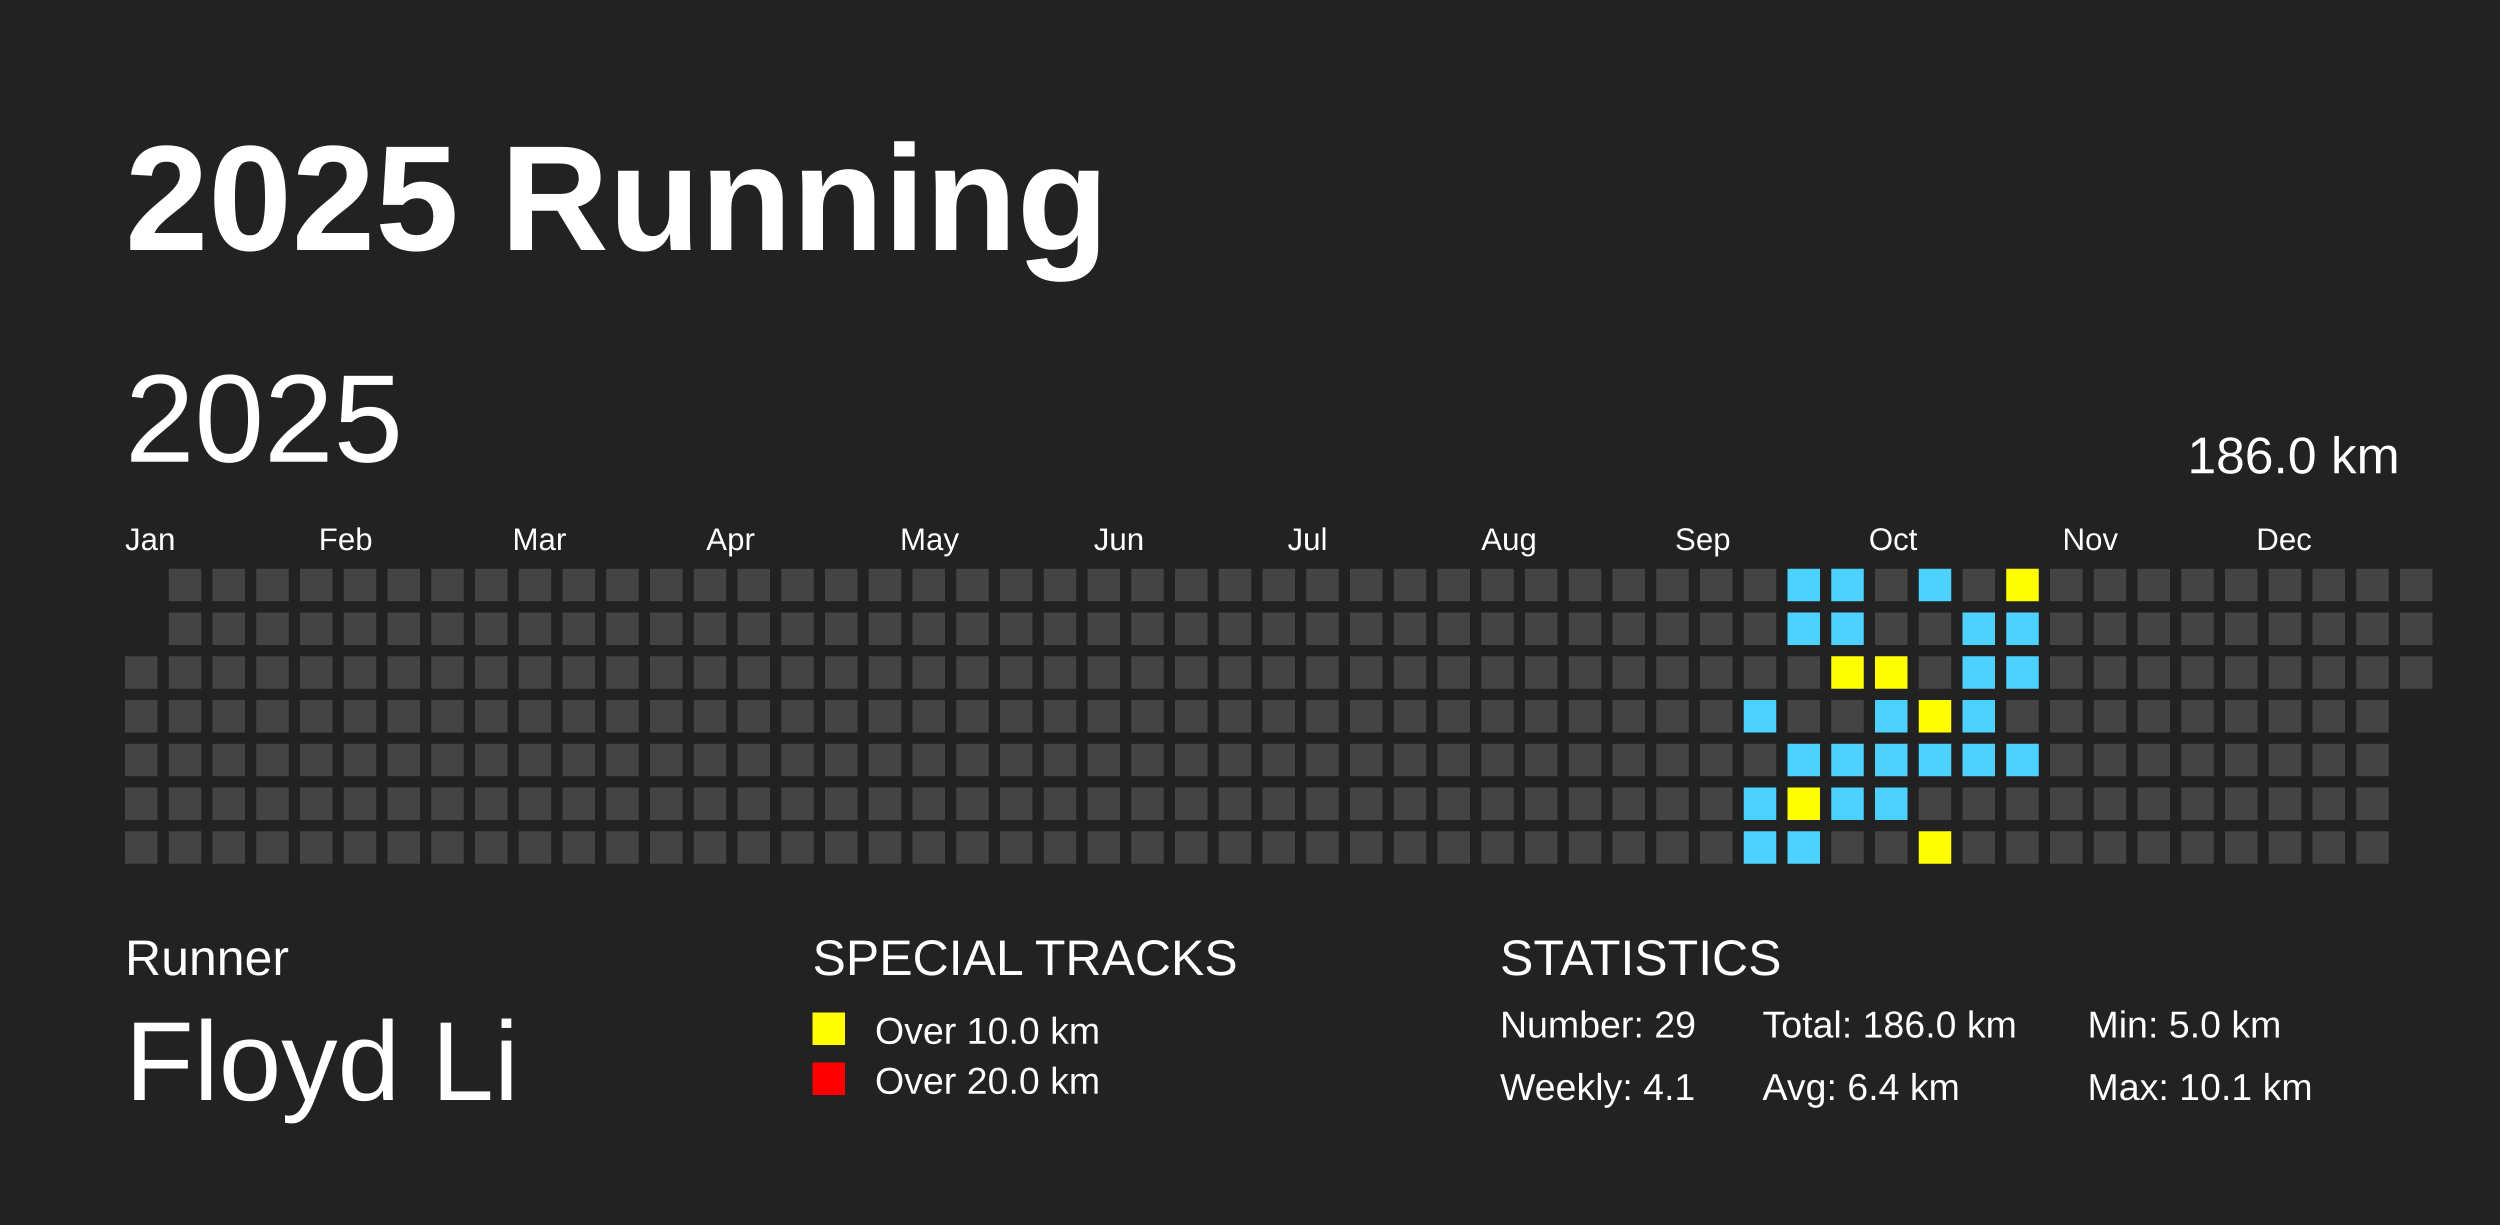
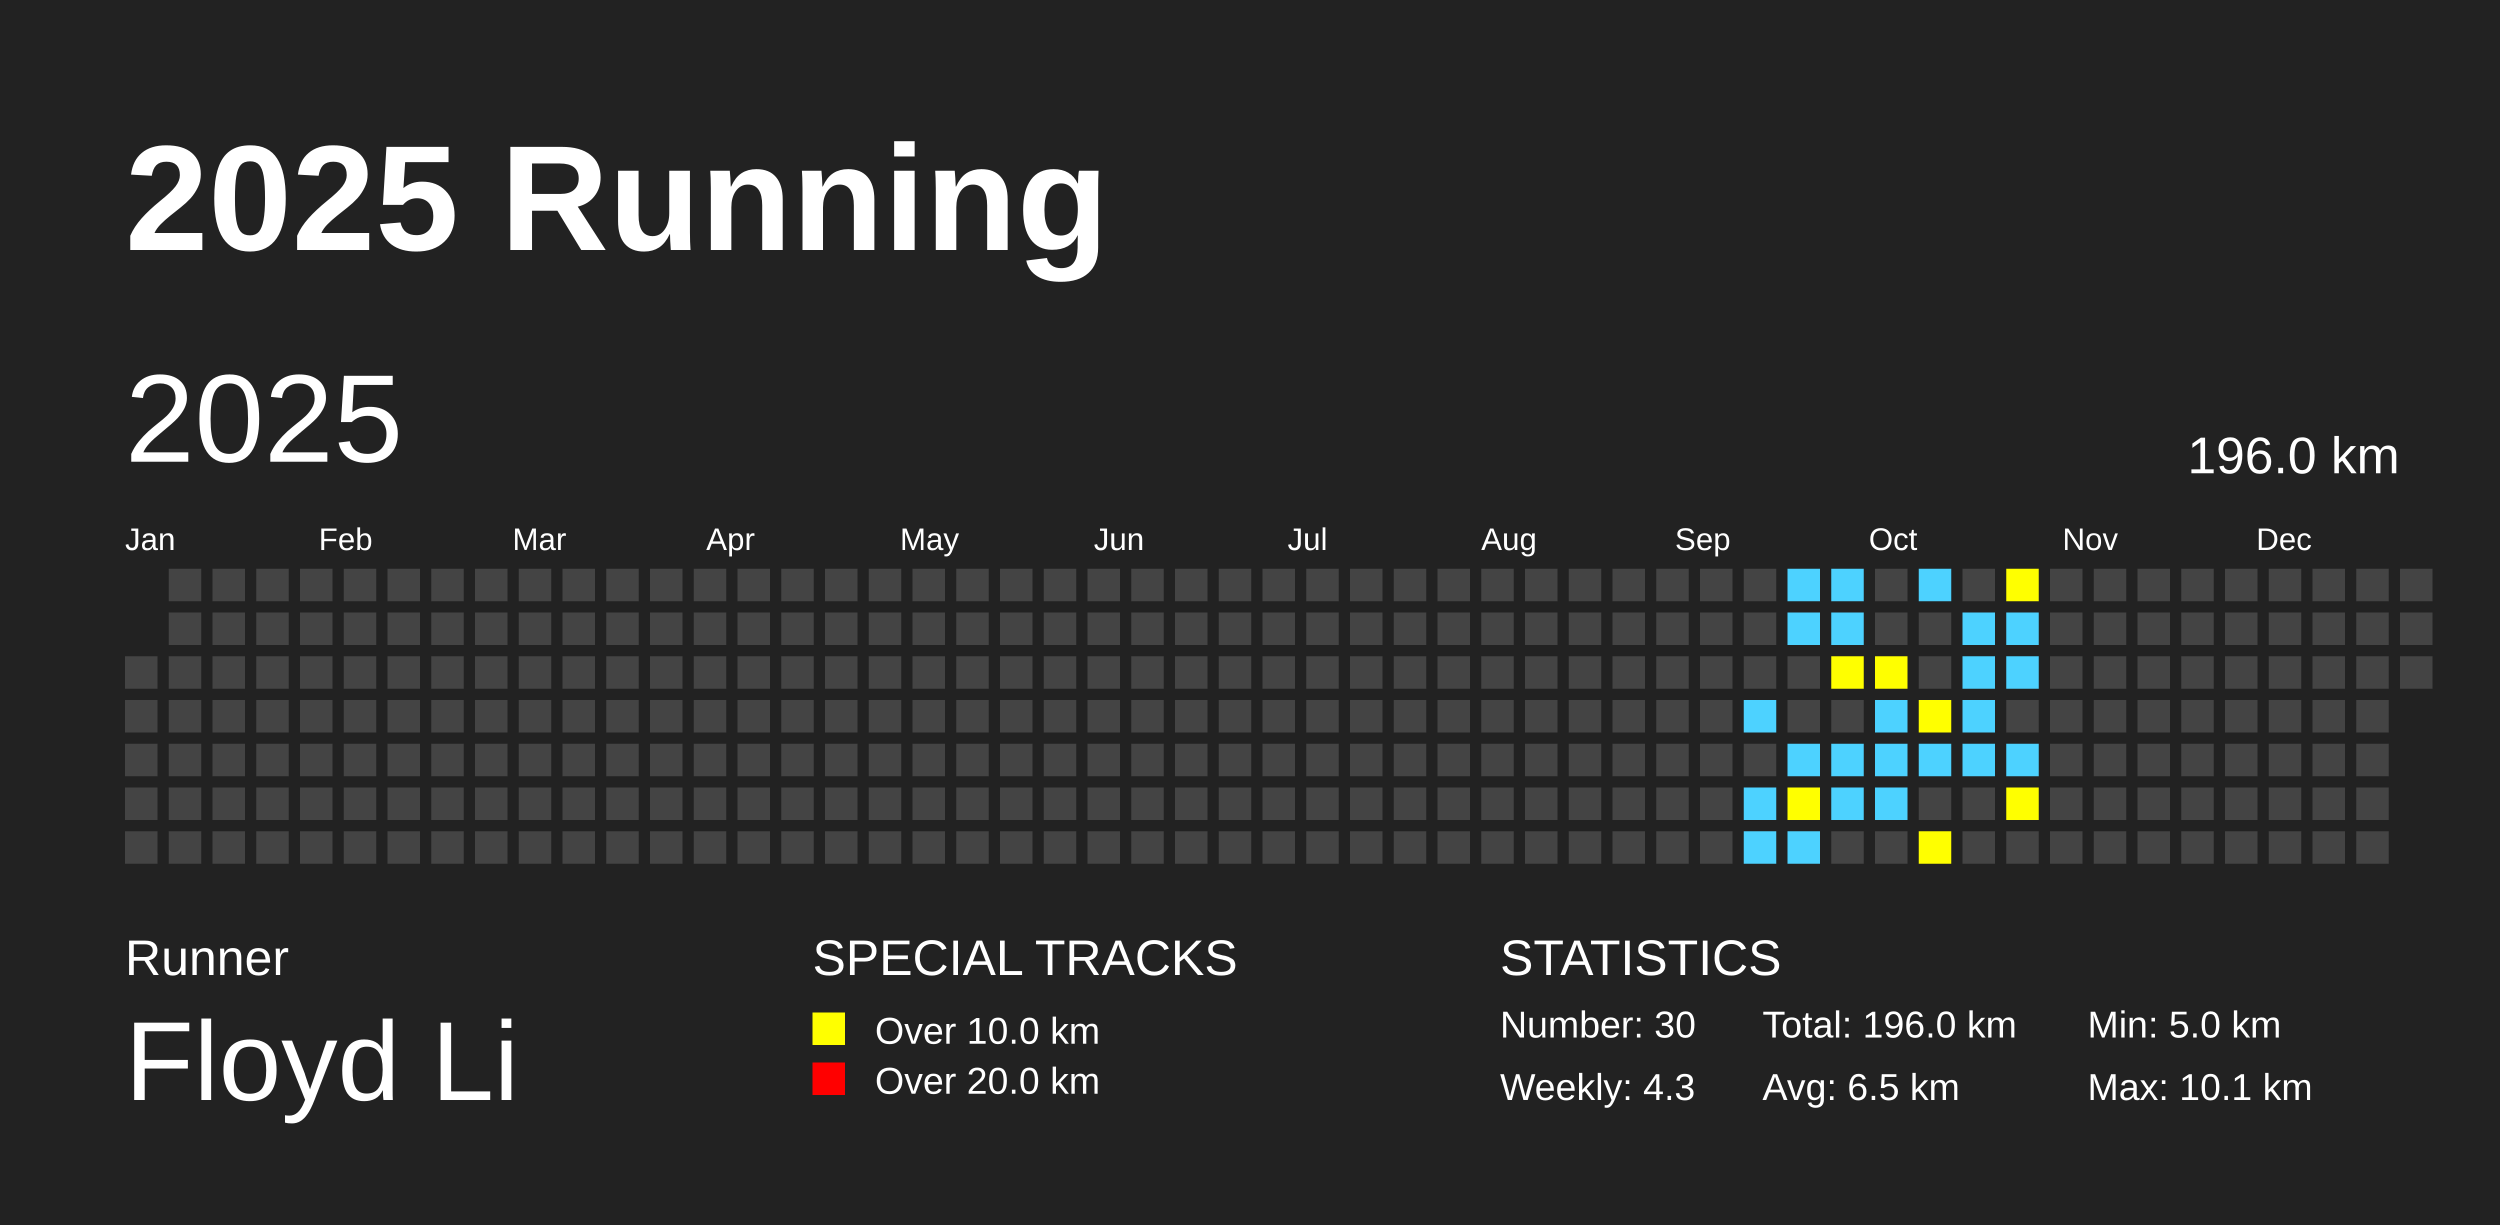
<svg xmlns="http://www.w3.org/2000/svg" baseProfile="full" height="98mm" version="1.1" viewBox="0,0,200,98" width="200mm">
  <defs />
  <rect fill="#222222" height="98" width="200" x="0" y="0" />
  <text fill="#FFFFFF" style="font-size:12px; font-family:Arial; font-weight:bold;" x="10" y="20">2025 Running</text>
  <text fill="#FFFFFF" style="font-size:4px; font-family:Arial" x="10" y="78">Runner</text>
  <text fill="#FFFFFF" style="font-size:9px; font-family:Arial" x="10" y="88">Floyd Li</text>
  <text fill="#FFFFFF" style="font-size:4px; font-family:Arial" x="65" y="78">SPECIAL TRACKS</text>
  <rect fill="yellow" height="2.6" width="2.6" x="65" y="81" />
  <text fill="#FFFFFF" style="font-size:3px; font-family:Arial" x="70" y="83.5">Over 10.0 km</text>
  <rect fill="red" height="2.6" width="2.6" x="65" y="85" />
  <text fill="#FFFFFF" style="font-size:3px; font-family:Arial" x="70" y="87.5">Over 20.0 km</text>
  <text fill="#FFFFFF" style="font-size:4px; font-family:Arial" x="120" y="78">STATISTICS</text>
-   <text fill="#FFFFFF" style="font-size:3px; font-family:Arial" x="120" y="83">Number: 29</text>
-   <text fill="#FFFFFF" style="font-size:3px; font-family:Arial" x="120" y="88">Weekly: 4.1</text>
-   <text fill="#FFFFFF" style="font-size:3px; font-family:Arial" x="141" y="83">Total: 186.0 km</text>
-   <text fill="#FFFFFF" style="font-size:3px; font-family:Arial" x="141" y="88">Avg: 6.4 km</text>
+   <text fill="#FFFFFF" style="font-size:3px; font-family:Arial" x="120" y="83">Number: 30</text>
+   <text fill="#FFFFFF" style="font-size:3px; font-family:Arial" x="120" y="88">Weekly: 4.3</text>
+   <text fill="#FFFFFF" style="font-size:3px; font-family:Arial" x="141" y="83">Total: 196.0 km</text>
+   <text fill="#FFFFFF" style="font-size:3px; font-family:Arial" x="141" y="88">Avg: 6.5 km</text>
  <text fill="#FFFFFF" style="font-size:3px; font-family:Arial" x="167" y="83">Min: 5.0 km</text>
  <text fill="#FFFFFF" style="font-size:3px; font-family:Arial" x="167" y="88">Max: 10.1 km</text>
  <text dominant-baseline="hanging" fill="#FFFFFF" style="font-size:10.0px; font-family:Arial;" x="10" y="30">2025</text>
-   <text dominant-baseline="hanging" fill="#FFFFFF" style="font-size:4.125px; font-family:Arial;" x="175" y="35">186.0 km</text>
+   <text dominant-baseline="hanging" fill="#FFFFFF" style="font-size:4.125px; font-family:Arial;" x="175" y="35">196.0 km</text>
  <text fill="#FFFFFF" style="font-size:2.5px; font-family:Arial" x="10.0" y="44">Jan</text>
  <text fill="#FFFFFF" style="font-size:2.5px; font-family:Arial" x="25.5" y="44">Feb</text>
  <text fill="#FFFFFF" style="font-size:2.5px; font-family:Arial" x="41.0" y="44">Mar</text>
  <text fill="#FFFFFF" style="font-size:2.5px; font-family:Arial" x="56.5" y="44">Apr</text>
  <text fill="#FFFFFF" style="font-size:2.5px; font-family:Arial" x="72.0" y="44">May</text>
  <text fill="#FFFFFF" style="font-size:2.5px; font-family:Arial" x="87.5" y="44">Jun</text>
  <text fill="#FFFFFF" style="font-size:2.5px; font-family:Arial" x="103.0" y="44">Jul</text>
  <text fill="#FFFFFF" style="font-size:2.5px; font-family:Arial" x="118.5" y="44">Aug</text>
  <text fill="#FFFFFF" style="font-size:2.5px; font-family:Arial" x="134.0" y="44">Sep</text>
  <text fill="#FFFFFF" style="font-size:2.5px; font-family:Arial" x="149.5" y="44">Oct</text>
  <text fill="#FFFFFF" style="font-size:2.5px; font-family:Arial" x="165.0" y="44">Nov</text>
  <text fill="#FFFFFF" style="font-size:2.5px; font-family:Arial" x="180.5" y="44">Dec</text>
  <rect fill="#444444" height="2.6" width="2.6" x="10.0" y="52.5" />
  <rect fill="#444444" height="2.6" width="2.6" x="10.0" y="56.0" />
  <rect fill="#444444" height="2.6" width="2.6" x="10.0" y="59.5" />
  <rect fill="#444444" height="2.6" width="2.6" x="10.0" y="63.0" />
  <rect fill="#444444" height="2.6" width="2.6" x="10.0" y="66.5" />
  <rect fill="#444444" height="2.6" width="2.6" x="13.5" y="45.5" />
  <rect fill="#444444" height="2.6" width="2.6" x="13.5" y="49.0" />
  <rect fill="#444444" height="2.6" width="2.6" x="13.5" y="52.5" />
  <rect fill="#444444" height="2.6" width="2.6" x="13.5" y="56.0" />
  <rect fill="#444444" height="2.6" width="2.6" x="13.5" y="59.5" />
  <rect fill="#444444" height="2.6" width="2.6" x="13.5" y="63.0" />
  <rect fill="#444444" height="2.6" width="2.6" x="13.5" y="66.5" />
  <rect fill="#444444" height="2.6" width="2.6" x="17.0" y="45.5" />
  <rect fill="#444444" height="2.6" width="2.6" x="17.0" y="49.0" />
  <rect fill="#444444" height="2.6" width="2.6" x="17.0" y="52.5" />
  <rect fill="#444444" height="2.6" width="2.6" x="17.0" y="56.0" />
  <rect fill="#444444" height="2.6" width="2.6" x="17.0" y="59.5" />
  <rect fill="#444444" height="2.6" width="2.6" x="17.0" y="63.0" />
  <rect fill="#444444" height="2.6" width="2.6" x="17.0" y="66.5" />
  <rect fill="#444444" height="2.6" width="2.6" x="20.5" y="45.5" />
  <rect fill="#444444" height="2.6" width="2.6" x="20.5" y="49.0" />
  <rect fill="#444444" height="2.6" width="2.6" x="20.5" y="52.5" />
  <rect fill="#444444" height="2.6" width="2.6" x="20.5" y="56.0" />
  <rect fill="#444444" height="2.6" width="2.6" x="20.5" y="59.5" />
  <rect fill="#444444" height="2.6" width="2.6" x="20.5" y="63.0" />
  <rect fill="#444444" height="2.6" width="2.6" x="20.5" y="66.5" />
  <rect fill="#444444" height="2.6" width="2.6" x="24.0" y="45.5" />
  <rect fill="#444444" height="2.6" width="2.6" x="24.0" y="49.0" />
  <rect fill="#444444" height="2.6" width="2.6" x="24.0" y="52.5" />
  <rect fill="#444444" height="2.6" width="2.6" x="24.0" y="56.0" />
  <rect fill="#444444" height="2.6" width="2.6" x="24.0" y="59.5" />
  <rect fill="#444444" height="2.6" width="2.6" x="24.0" y="63.0" />
  <rect fill="#444444" height="2.6" width="2.6" x="24.0" y="66.5" />
  <rect fill="#444444" height="2.6" width="2.6" x="27.5" y="45.5" />
  <rect fill="#444444" height="2.6" width="2.6" x="27.5" y="49.0" />
  <rect fill="#444444" height="2.6" width="2.6" x="27.5" y="52.5" />
  <rect fill="#444444" height="2.6" width="2.6" x="27.5" y="56.0" />
  <rect fill="#444444" height="2.6" width="2.6" x="27.5" y="59.5" />
  <rect fill="#444444" height="2.6" width="2.6" x="27.5" y="63.0" />
  <rect fill="#444444" height="2.6" width="2.6" x="27.5" y="66.5" />
  <rect fill="#444444" height="2.6" width="2.6" x="31.0" y="45.5" />
  <rect fill="#444444" height="2.6" width="2.6" x="31.0" y="49.0" />
  <rect fill="#444444" height="2.6" width="2.6" x="31.0" y="52.5" />
  <rect fill="#444444" height="2.6" width="2.6" x="31.0" y="56.0" />
  <rect fill="#444444" height="2.6" width="2.6" x="31.0" y="59.5" />
  <rect fill="#444444" height="2.6" width="2.6" x="31.0" y="63.0" />
  <rect fill="#444444" height="2.6" width="2.6" x="31.0" y="66.5" />
  <rect fill="#444444" height="2.6" width="2.6" x="34.5" y="45.5" />
  <rect fill="#444444" height="2.6" width="2.6" x="34.5" y="49.0" />
  <rect fill="#444444" height="2.6" width="2.6" x="34.5" y="52.5" />
  <rect fill="#444444" height="2.6" width="2.6" x="34.5" y="56.0" />
  <rect fill="#444444" height="2.6" width="2.6" x="34.5" y="59.5" />
  <rect fill="#444444" height="2.6" width="2.6" x="34.5" y="63.0" />
  <rect fill="#444444" height="2.6" width="2.6" x="34.5" y="66.5" />
  <rect fill="#444444" height="2.6" width="2.6" x="38.0" y="45.5" />
  <rect fill="#444444" height="2.6" width="2.6" x="38.0" y="49.0" />
  <rect fill="#444444" height="2.6" width="2.6" x="38.0" y="52.5" />
  <rect fill="#444444" height="2.6" width="2.6" x="38.0" y="56.0" />
  <rect fill="#444444" height="2.6" width="2.6" x="38.0" y="59.5" />
  <rect fill="#444444" height="2.6" width="2.6" x="38.0" y="63.0" />
  <rect fill="#444444" height="2.6" width="2.6" x="38.0" y="66.5" />
  <rect fill="#444444" height="2.6" width="2.6" x="41.5" y="45.5" />
  <rect fill="#444444" height="2.6" width="2.6" x="41.5" y="49.0" />
  <rect fill="#444444" height="2.6" width="2.6" x="41.5" y="52.5" />
  <rect fill="#444444" height="2.6" width="2.6" x="41.5" y="56.0" />
  <rect fill="#444444" height="2.6" width="2.6" x="41.5" y="59.5" />
  <rect fill="#444444" height="2.6" width="2.6" x="41.5" y="63.0" />
  <rect fill="#444444" height="2.6" width="2.6" x="41.5" y="66.5" />
  <rect fill="#444444" height="2.6" width="2.6" x="45.0" y="45.5" />
  <rect fill="#444444" height="2.6" width="2.6" x="45.0" y="49.0" />
  <rect fill="#444444" height="2.6" width="2.6" x="45.0" y="52.5" />
  <rect fill="#444444" height="2.6" width="2.6" x="45.0" y="56.0" />
  <rect fill="#444444" height="2.6" width="2.6" x="45.0" y="59.5" />
  <rect fill="#444444" height="2.6" width="2.6" x="45.0" y="63.0" />
  <rect fill="#444444" height="2.6" width="2.6" x="45.0" y="66.5" />
  <rect fill="#444444" height="2.6" width="2.6" x="48.5" y="45.5" />
  <rect fill="#444444" height="2.6" width="2.6" x="48.5" y="49.0" />
  <rect fill="#444444" height="2.6" width="2.6" x="48.5" y="52.5" />
  <rect fill="#444444" height="2.6" width="2.6" x="48.5" y="56.0" />
  <rect fill="#444444" height="2.6" width="2.6" x="48.5" y="59.5" />
  <rect fill="#444444" height="2.6" width="2.6" x="48.5" y="63.0" />
  <rect fill="#444444" height="2.6" width="2.6" x="48.5" y="66.5" />
  <rect fill="#444444" height="2.6" width="2.6" x="52.0" y="45.5" />
  <rect fill="#444444" height="2.6" width="2.6" x="52.0" y="49.0" />
  <rect fill="#444444" height="2.6" width="2.6" x="52.0" y="52.5" />
  <rect fill="#444444" height="2.6" width="2.6" x="52.0" y="56.0" />
  <rect fill="#444444" height="2.6" width="2.6" x="52.0" y="59.5" />
  <rect fill="#444444" height="2.6" width="2.6" x="52.0" y="63.0" />
  <rect fill="#444444" height="2.6" width="2.6" x="52.0" y="66.5" />
  <rect fill="#444444" height="2.6" width="2.6" x="55.5" y="45.5" />
  <rect fill="#444444" height="2.6" width="2.6" x="55.5" y="49.0" />
  <rect fill="#444444" height="2.6" width="2.6" x="55.5" y="52.5" />
  <rect fill="#444444" height="2.6" width="2.6" x="55.5" y="56.0" />
  <rect fill="#444444" height="2.6" width="2.6" x="55.5" y="59.5" />
  <rect fill="#444444" height="2.6" width="2.6" x="55.5" y="63.0" />
  <rect fill="#444444" height="2.6" width="2.6" x="55.5" y="66.5" />
  <rect fill="#444444" height="2.6" width="2.6" x="59.0" y="45.5" />
  <rect fill="#444444" height="2.6" width="2.6" x="59.0" y="49.0" />
  <rect fill="#444444" height="2.6" width="2.6" x="59.0" y="52.5" />
  <rect fill="#444444" height="2.6" width="2.6" x="59.0" y="56.0" />
  <rect fill="#444444" height="2.6" width="2.6" x="59.0" y="59.5" />
  <rect fill="#444444" height="2.6" width="2.6" x="59.0" y="63.0" />
  <rect fill="#444444" height="2.6" width="2.6" x="59.0" y="66.5" />
  <rect fill="#444444" height="2.6" width="2.6" x="62.5" y="45.5" />
  <rect fill="#444444" height="2.6" width="2.6" x="62.5" y="49.0" />
  <rect fill="#444444" height="2.6" width="2.6" x="62.5" y="52.5" />
  <rect fill="#444444" height="2.6" width="2.6" x="62.5" y="56.0" />
  <rect fill="#444444" height="2.6" width="2.6" x="62.5" y="59.5" />
  <rect fill="#444444" height="2.6" width="2.6" x="62.5" y="63.0" />
  <rect fill="#444444" height="2.6" width="2.6" x="62.5" y="66.5" />
  <rect fill="#444444" height="2.6" width="2.6" x="66.0" y="45.5" />
  <rect fill="#444444" height="2.6" width="2.6" x="66.0" y="49.0" />
  <rect fill="#444444" height="2.6" width="2.6" x="66.0" y="52.5" />
  <rect fill="#444444" height="2.6" width="2.6" x="66.0" y="56.0" />
  <rect fill="#444444" height="2.6" width="2.6" x="66.0" y="59.5" />
  <rect fill="#444444" height="2.6" width="2.6" x="66.0" y="63.0" />
  <rect fill="#444444" height="2.6" width="2.6" x="66.0" y="66.5" />
  <rect fill="#444444" height="2.6" width="2.6" x="69.5" y="45.5" />
  <rect fill="#444444" height="2.6" width="2.6" x="69.5" y="49.0" />
  <rect fill="#444444" height="2.6" width="2.6" x="69.5" y="52.5" />
  <rect fill="#444444" height="2.6" width="2.6" x="69.5" y="56.0" />
  <rect fill="#444444" height="2.6" width="2.6" x="69.5" y="59.5" />
  <rect fill="#444444" height="2.6" width="2.6" x="69.5" y="63.0" />
  <rect fill="#444444" height="2.6" width="2.6" x="69.5" y="66.5" />
  <rect fill="#444444" height="2.6" width="2.6" x="73.0" y="45.5" />
  <rect fill="#444444" height="2.6" width="2.6" x="73.0" y="49.0" />
  <rect fill="#444444" height="2.6" width="2.6" x="73.0" y="52.5" />
  <rect fill="#444444" height="2.6" width="2.6" x="73.0" y="56.0" />
  <rect fill="#444444" height="2.6" width="2.6" x="73.0" y="59.5" />
  <rect fill="#444444" height="2.6" width="2.6" x="73.0" y="63.0" />
  <rect fill="#444444" height="2.6" width="2.6" x="73.0" y="66.5" />
  <rect fill="#444444" height="2.6" width="2.6" x="76.5" y="45.5" />
  <rect fill="#444444" height="2.6" width="2.6" x="76.5" y="49.0" />
  <rect fill="#444444" height="2.6" width="2.6" x="76.5" y="52.5" />
  <rect fill="#444444" height="2.6" width="2.6" x="76.5" y="56.0" />
  <rect fill="#444444" height="2.6" width="2.6" x="76.5" y="59.5" />
  <rect fill="#444444" height="2.6" width="2.6" x="76.5" y="63.0" />
  <rect fill="#444444" height="2.6" width="2.6" x="76.5" y="66.5" />
  <rect fill="#444444" height="2.6" width="2.6" x="80.0" y="45.5" />
  <rect fill="#444444" height="2.6" width="2.6" x="80.0" y="49.0" />
  <rect fill="#444444" height="2.6" width="2.6" x="80.0" y="52.5" />
  <rect fill="#444444" height="2.6" width="2.6" x="80.0" y="56.0" />
  <rect fill="#444444" height="2.6" width="2.6" x="80.0" y="59.5" />
  <rect fill="#444444" height="2.6" width="2.6" x="80.0" y="63.0" />
  <rect fill="#444444" height="2.6" width="2.6" x="80.0" y="66.5" />
  <rect fill="#444444" height="2.6" width="2.6" x="83.5" y="45.5" />
  <rect fill="#444444" height="2.6" width="2.6" x="83.5" y="49.0" />
  <rect fill="#444444" height="2.6" width="2.6" x="83.5" y="52.5" />
  <rect fill="#444444" height="2.6" width="2.6" x="83.5" y="56.0" />
  <rect fill="#444444" height="2.6" width="2.6" x="83.5" y="59.5" />
  <rect fill="#444444" height="2.6" width="2.6" x="83.5" y="63.0" />
  <rect fill="#444444" height="2.6" width="2.6" x="83.5" y="66.5" />
  <rect fill="#444444" height="2.6" width="2.6" x="87.0" y="45.5" />
  <rect fill="#444444" height="2.6" width="2.6" x="87.0" y="49.0" />
  <rect fill="#444444" height="2.6" width="2.6" x="87.0" y="52.5" />
  <rect fill="#444444" height="2.6" width="2.6" x="87.0" y="56.0" />
  <rect fill="#444444" height="2.6" width="2.6" x="87.0" y="59.5" />
  <rect fill="#444444" height="2.6" width="2.6" x="87.0" y="63.0" />
  <rect fill="#444444" height="2.6" width="2.6" x="87.0" y="66.5" />
  <rect fill="#444444" height="2.6" width="2.6" x="90.5" y="45.5" />
  <rect fill="#444444" height="2.6" width="2.6" x="90.5" y="49.0" />
  <rect fill="#444444" height="2.6" width="2.6" x="90.5" y="52.5" />
  <rect fill="#444444" height="2.6" width="2.6" x="90.5" y="56.0" />
  <rect fill="#444444" height="2.6" width="2.6" x="90.5" y="59.5" />
  <rect fill="#444444" height="2.6" width="2.6" x="90.5" y="63.0" />
  <rect fill="#444444" height="2.6" width="2.6" x="90.5" y="66.5" />
  <rect fill="#444444" height="2.6" width="2.6" x="94.0" y="45.5" />
  <rect fill="#444444" height="2.6" width="2.6" x="94.0" y="49.0" />
  <rect fill="#444444" height="2.6" width="2.6" x="94.0" y="52.5" />
  <rect fill="#444444" height="2.6" width="2.6" x="94.0" y="56.0" />
  <rect fill="#444444" height="2.6" width="2.6" x="94.0" y="59.5" />
  <rect fill="#444444" height="2.6" width="2.6" x="94.0" y="63.0" />
  <rect fill="#444444" height="2.6" width="2.6" x="94.0" y="66.5" />
  <rect fill="#444444" height="2.6" width="2.6" x="97.5" y="45.5" />
  <rect fill="#444444" height="2.6" width="2.6" x="97.5" y="49.0" />
  <rect fill="#444444" height="2.6" width="2.6" x="97.5" y="52.5" />
  <rect fill="#444444" height="2.6" width="2.6" x="97.5" y="56.0" />
  <rect fill="#444444" height="2.6" width="2.6" x="97.5" y="59.5" />
  <rect fill="#444444" height="2.6" width="2.6" x="97.5" y="63.0" />
  <rect fill="#444444" height="2.6" width="2.6" x="97.5" y="66.5" />
  <rect fill="#444444" height="2.6" width="2.6" x="101.0" y="45.5" />
  <rect fill="#444444" height="2.6" width="2.6" x="101.0" y="49.0" />
  <rect fill="#444444" height="2.6" width="2.6" x="101.0" y="52.5" />
  <rect fill="#444444" height="2.6" width="2.6" x="101.0" y="56.0" />
  <rect fill="#444444" height="2.6" width="2.6" x="101.0" y="59.5" />
  <rect fill="#444444" height="2.6" width="2.6" x="101.0" y="63.0" />
  <rect fill="#444444" height="2.6" width="2.6" x="101.0" y="66.5" />
  <rect fill="#444444" height="2.6" width="2.6" x="104.5" y="45.5" />
  <rect fill="#444444" height="2.6" width="2.6" x="104.5" y="49.0" />
  <rect fill="#444444" height="2.6" width="2.6" x="104.5" y="52.5" />
  <rect fill="#444444" height="2.6" width="2.6" x="104.5" y="56.0" />
  <rect fill="#444444" height="2.6" width="2.6" x="104.5" y="59.5" />
  <rect fill="#444444" height="2.6" width="2.6" x="104.5" y="63.0" />
  <rect fill="#444444" height="2.6" width="2.6" x="104.5" y="66.5" />
  <rect fill="#444444" height="2.6" width="2.6" x="108.0" y="45.5" />
  <rect fill="#444444" height="2.6" width="2.6" x="108.0" y="49.0" />
  <rect fill="#444444" height="2.6" width="2.6" x="108.0" y="52.5" />
  <rect fill="#444444" height="2.6" width="2.6" x="108.0" y="56.0" />
  <rect fill="#444444" height="2.6" width="2.6" x="108.0" y="59.5" />
  <rect fill="#444444" height="2.6" width="2.6" x="108.0" y="63.0" />
  <rect fill="#444444" height="2.6" width="2.6" x="108.0" y="66.5" />
  <rect fill="#444444" height="2.6" width="2.6" x="111.5" y="45.5" />
  <rect fill="#444444" height="2.6" width="2.6" x="111.5" y="49.0" />
  <rect fill="#444444" height="2.6" width="2.6" x="111.5" y="52.5" />
  <rect fill="#444444" height="2.6" width="2.6" x="111.5" y="56.0" />
  <rect fill="#444444" height="2.6" width="2.6" x="111.5" y="59.5" />
  <rect fill="#444444" height="2.6" width="2.6" x="111.5" y="63.0" />
  <rect fill="#444444" height="2.6" width="2.6" x="111.5" y="66.5" />
  <rect fill="#444444" height="2.6" width="2.6" x="115.0" y="45.5" />
  <rect fill="#444444" height="2.6" width="2.6" x="115.0" y="49.0" />
  <rect fill="#444444" height="2.6" width="2.6" x="115.0" y="52.5" />
  <rect fill="#444444" height="2.6" width="2.6" x="115.0" y="56.0" />
  <rect fill="#444444" height="2.6" width="2.6" x="115.0" y="59.5" />
  <rect fill="#444444" height="2.6" width="2.6" x="115.0" y="63.0" />
  <rect fill="#444444" height="2.6" width="2.6" x="115.0" y="66.5" />
  <rect fill="#444444" height="2.6" width="2.6" x="118.5" y="45.5" />
  <rect fill="#444444" height="2.6" width="2.6" x="118.5" y="49.0" />
  <rect fill="#444444" height="2.6" width="2.6" x="118.5" y="52.5" />
  <rect fill="#444444" height="2.6" width="2.6" x="118.5" y="56.0" />
  <rect fill="#444444" height="2.6" width="2.6" x="118.5" y="59.5" />
  <rect fill="#444444" height="2.6" width="2.6" x="118.5" y="63.0" />
  <rect fill="#444444" height="2.6" width="2.6" x="118.5" y="66.5" />
  <rect fill="#444444" height="2.6" width="2.6" x="122.0" y="45.5" />
  <rect fill="#444444" height="2.6" width="2.6" x="122.0" y="49.0" />
  <rect fill="#444444" height="2.6" width="2.6" x="122.0" y="52.5" />
  <rect fill="#444444" height="2.6" width="2.6" x="122.0" y="56.0" />
  <rect fill="#444444" height="2.6" width="2.6" x="122.0" y="59.5" />
  <rect fill="#444444" height="2.6" width="2.6" x="122.0" y="63.0" />
  <rect fill="#444444" height="2.6" width="2.6" x="122.0" y="66.5" />
  <rect fill="#444444" height="2.6" width="2.6" x="125.5" y="45.5" />
  <rect fill="#444444" height="2.6" width="2.6" x="125.5" y="49.0" />
  <rect fill="#444444" height="2.6" width="2.6" x="125.5" y="52.5" />
  <rect fill="#444444" height="2.6" width="2.6" x="125.5" y="56.0" />
  <rect fill="#444444" height="2.6" width="2.6" x="125.5" y="59.5" />
  <rect fill="#444444" height="2.6" width="2.6" x="125.5" y="63.0" />
  <rect fill="#444444" height="2.6" width="2.6" x="125.5" y="66.5" />
  <rect fill="#444444" height="2.6" width="2.6" x="129.0" y="45.5" />
  <rect fill="#444444" height="2.6" width="2.6" x="129.0" y="49.0" />
  <rect fill="#444444" height="2.6" width="2.6" x="129.0" y="52.5" />
  <rect fill="#444444" height="2.6" width="2.6" x="129.0" y="56.0" />
  <rect fill="#444444" height="2.6" width="2.6" x="129.0" y="59.5" />
  <rect fill="#444444" height="2.6" width="2.6" x="129.0" y="63.0" />
  <rect fill="#444444" height="2.6" width="2.6" x="129.0" y="66.5" />
  <rect fill="#444444" height="2.6" width="2.6" x="132.5" y="45.5" />
  <rect fill="#444444" height="2.6" width="2.6" x="132.5" y="49.0" />
  <rect fill="#444444" height="2.6" width="2.6" x="132.5" y="52.5" />
  <rect fill="#444444" height="2.6" width="2.6" x="132.5" y="56.0" />
  <rect fill="#444444" height="2.6" width="2.6" x="132.5" y="59.5" />
  <rect fill="#444444" height="2.6" width="2.6" x="132.5" y="63.0" />
  <rect fill="#444444" height="2.6" width="2.6" x="132.5" y="66.5" />
  <rect fill="#444444" height="2.6" width="2.6" x="136.0" y="45.5" />
  <rect fill="#444444" height="2.6" width="2.6" x="136.0" y="49.0" />
  <rect fill="#444444" height="2.6" width="2.6" x="136.0" y="52.5" />
  <rect fill="#444444" height="2.6" width="2.6" x="136.0" y="56.0" />
  <rect fill="#444444" height="2.6" width="2.6" x="136.0" y="59.5" />
  <rect fill="#444444" height="2.6" width="2.6" x="136.0" y="63.0" />
  <rect fill="#444444" height="2.6" width="2.6" x="136.0" y="66.5" />
  <rect fill="#444444" height="2.6" width="2.6" x="139.5" y="45.5" />
  <rect fill="#444444" height="2.6" width="2.6" x="139.5" y="49.0" />
  <rect fill="#444444" height="2.6" width="2.6" x="139.5" y="52.5" />
  <rect fill="#4DD2FF" height="2.6" width="2.6" x="139.5" y="56.0" />
  <rect fill="#444444" height="2.6" width="2.6" x="139.5" y="59.5" />
  <rect fill="#4DD2FF" height="2.6" width="2.6" x="139.5" y="63.0" />
  <rect fill="#4DD2FF" height="2.6" width="2.6" x="139.5" y="66.5" />
  <rect fill="#4DD2FF" height="2.6" width="2.6" x="143.0" y="45.5" />
  <rect fill="#4DD2FF" height="2.6" width="2.6" x="143.0" y="49.0" />
  <rect fill="#444444" height="2.6" width="2.6" x="143.0" y="52.5" />
  <rect fill="#444444" height="2.6" width="2.6" x="143.0" y="56.0" />
  <rect fill="#4DD2FF" height="2.6" width="2.6" x="143.0" y="59.5" />
  <rect fill="yellow" height="2.6" width="2.6" x="143.0" y="63.0" />
  <rect fill="#4DD2FF" height="2.6" width="2.6" x="143.0" y="66.5" />
  <rect fill="#4DD2FF" height="2.6" width="2.6" x="146.5" y="45.5" />
  <rect fill="#4DD2FF" height="2.6" width="2.6" x="146.5" y="49.0" />
  <rect fill="yellow" height="2.6" width="2.6" x="146.5" y="52.5" />
  <rect fill="#444444" height="2.6" width="2.6" x="146.5" y="56.0" />
  <rect fill="#4DD2FF" height="2.6" width="2.6" x="146.5" y="59.5" />
  <rect fill="#4DD2FF" height="2.6" width="2.6" x="146.5" y="63.0" />
  <rect fill="#444444" height="2.6" width="2.6" x="146.5" y="66.5" />
  <rect fill="#444444" height="2.6" width="2.6" x="150.0" y="45.5" />
  <rect fill="#444444" height="2.6" width="2.6" x="150.0" y="49.0" />
  <rect fill="yellow" height="2.6" width="2.6" x="150.0" y="52.5" />
  <rect fill="#4DD2FF" height="2.6" width="2.6" x="150.0" y="56.0" />
  <rect fill="#4DD2FF" height="2.6" width="2.6" x="150.0" y="59.5" />
  <rect fill="#4DD2FF" height="2.6" width="2.6" x="150.0" y="63.0" />
  <rect fill="#444444" height="2.6" width="2.6" x="150.0" y="66.5" />
  <rect fill="#4DD2FF" height="2.6" width="2.6" x="153.5" y="45.5" />
  <rect fill="#444444" height="2.6" width="2.6" x="153.5" y="49.0" />
  <rect fill="#444444" height="2.6" width="2.6" x="153.5" y="52.5" />
  <rect fill="yellow" height="2.6" width="2.6" x="153.5" y="56.0" />
  <rect fill="#4DD2FF" height="2.6" width="2.6" x="153.5" y="59.5" />
  <rect fill="#444444" height="2.6" width="2.6" x="153.5" y="63.0" />
  <rect fill="yellow" height="2.6" width="2.6" x="153.5" y="66.5" />
  <rect fill="#444444" height="2.6" width="2.6" x="157.0" y="45.5" />
  <rect fill="#4DD2FF" height="2.6" width="2.6" x="157.0" y="49.0" />
  <rect fill="#4DD2FF" height="2.6" width="2.6" x="157.0" y="52.5" />
  <rect fill="#4DD2FF" height="2.6" width="2.6" x="157.0" y="56.0" />
  <rect fill="#4DD2FF" height="2.6" width="2.6" x="157.0" y="59.5" />
  <rect fill="#444444" height="2.6" width="2.6" x="157.0" y="63.0" />
  <rect fill="#444444" height="2.6" width="2.6" x="157.0" y="66.5" />
  <rect fill="yellow" height="2.6" width="2.6" x="160.5" y="45.5" />
  <rect fill="#4DD2FF" height="2.6" width="2.6" x="160.5" y="49.0" />
  <rect fill="#4DD2FF" height="2.6" width="2.6" x="160.5" y="52.5" />
  <rect fill="#444444" height="2.6" width="2.6" x="160.5" y="56.0" />
  <rect fill="#4DD2FF" height="2.6" width="2.6" x="160.5" y="59.5" />
-   <rect fill="#444444" height="2.6" width="2.6" x="160.5" y="63.0" />
+   <rect fill="yellow" height="2.6" width="2.6" x="160.5" y="63.0" />
  <rect fill="#444444" height="2.6" width="2.6" x="160.5" y="66.5" />
  <rect fill="#444444" height="2.6" width="2.6" x="164.0" y="45.5" />
  <rect fill="#444444" height="2.6" width="2.6" x="164.0" y="49.0" />
  <rect fill="#444444" height="2.6" width="2.6" x="164.0" y="52.5" />
  <rect fill="#444444" height="2.6" width="2.6" x="164.0" y="56.0" />
  <rect fill="#444444" height="2.6" width="2.6" x="164.0" y="59.5" />
  <rect fill="#444444" height="2.6" width="2.6" x="164.0" y="63.0" />
  <rect fill="#444444" height="2.6" width="2.6" x="164.0" y="66.5" />
  <rect fill="#444444" height="2.6" width="2.6" x="167.5" y="45.5" />
  <rect fill="#444444" height="2.6" width="2.6" x="167.5" y="49.0" />
  <rect fill="#444444" height="2.6" width="2.6" x="167.5" y="52.5" />
  <rect fill="#444444" height="2.6" width="2.6" x="167.5" y="56.0" />
  <rect fill="#444444" height="2.6" width="2.6" x="167.5" y="59.5" />
  <rect fill="#444444" height="2.6" width="2.6" x="167.5" y="63.0" />
  <rect fill="#444444" height="2.6" width="2.6" x="167.5" y="66.5" />
  <rect fill="#444444" height="2.6" width="2.6" x="171.0" y="45.5" />
  <rect fill="#444444" height="2.6" width="2.6" x="171.0" y="49.0" />
  <rect fill="#444444" height="2.6" width="2.6" x="171.0" y="52.5" />
  <rect fill="#444444" height="2.6" width="2.6" x="171.0" y="56.0" />
  <rect fill="#444444" height="2.6" width="2.6" x="171.0" y="59.5" />
  <rect fill="#444444" height="2.6" width="2.6" x="171.0" y="63.0" />
  <rect fill="#444444" height="2.6" width="2.6" x="171.0" y="66.5" />
  <rect fill="#444444" height="2.6" width="2.6" x="174.5" y="45.5" />
  <rect fill="#444444" height="2.6" width="2.6" x="174.5" y="49.0" />
  <rect fill="#444444" height="2.6" width="2.6" x="174.5" y="52.5" />
  <rect fill="#444444" height="2.6" width="2.6" x="174.5" y="56.0" />
  <rect fill="#444444" height="2.6" width="2.6" x="174.5" y="59.5" />
  <rect fill="#444444" height="2.6" width="2.6" x="174.5" y="63.0" />
  <rect fill="#444444" height="2.6" width="2.6" x="174.5" y="66.5" />
  <rect fill="#444444" height="2.6" width="2.6" x="178.0" y="45.5" />
  <rect fill="#444444" height="2.6" width="2.6" x="178.0" y="49.0" />
  <rect fill="#444444" height="2.6" width="2.6" x="178.0" y="52.5" />
  <rect fill="#444444" height="2.6" width="2.6" x="178.0" y="56.0" />
  <rect fill="#444444" height="2.6" width="2.6" x="178.0" y="59.5" />
  <rect fill="#444444" height="2.6" width="2.6" x="178.0" y="63.0" />
  <rect fill="#444444" height="2.6" width="2.6" x="178.0" y="66.5" />
  <rect fill="#444444" height="2.6" width="2.6" x="181.5" y="45.5" />
  <rect fill="#444444" height="2.6" width="2.6" x="181.5" y="49.0" />
  <rect fill="#444444" height="2.6" width="2.6" x="181.5" y="52.5" />
  <rect fill="#444444" height="2.6" width="2.6" x="181.5" y="56.0" />
  <rect fill="#444444" height="2.6" width="2.6" x="181.5" y="59.5" />
  <rect fill="#444444" height="2.6" width="2.6" x="181.5" y="63.0" />
  <rect fill="#444444" height="2.6" width="2.6" x="181.5" y="66.5" />
  <rect fill="#444444" height="2.6" width="2.6" x="185.0" y="45.5" />
  <rect fill="#444444" height="2.6" width="2.6" x="185.0" y="49.0" />
  <rect fill="#444444" height="2.6" width="2.6" x="185.0" y="52.5" />
  <rect fill="#444444" height="2.6" width="2.6" x="185.0" y="56.0" />
  <rect fill="#444444" height="2.6" width="2.6" x="185.0" y="59.5" />
  <rect fill="#444444" height="2.6" width="2.6" x="185.0" y="63.0" />
  <rect fill="#444444" height="2.6" width="2.6" x="185.0" y="66.5" />
  <rect fill="#444444" height="2.6" width="2.6" x="188.5" y="45.5" />
  <rect fill="#444444" height="2.6" width="2.6" x="188.5" y="49.0" />
  <rect fill="#444444" height="2.6" width="2.6" x="188.5" y="52.5" />
  <rect fill="#444444" height="2.6" width="2.6" x="188.5" y="56.0" />
  <rect fill="#444444" height="2.6" width="2.6" x="188.5" y="59.5" />
  <rect fill="#444444" height="2.6" width="2.6" x="188.5" y="63.0" />
  <rect fill="#444444" height="2.6" width="2.6" x="188.5" y="66.5" />
  <rect fill="#444444" height="2.6" width="2.6" x="192.0" y="45.5" />
  <rect fill="#444444" height="2.6" width="2.6" x="192.0" y="49.0" />
  <rect fill="#444444" height="2.6" width="2.6" x="192.0" y="52.5" />
</svg>
